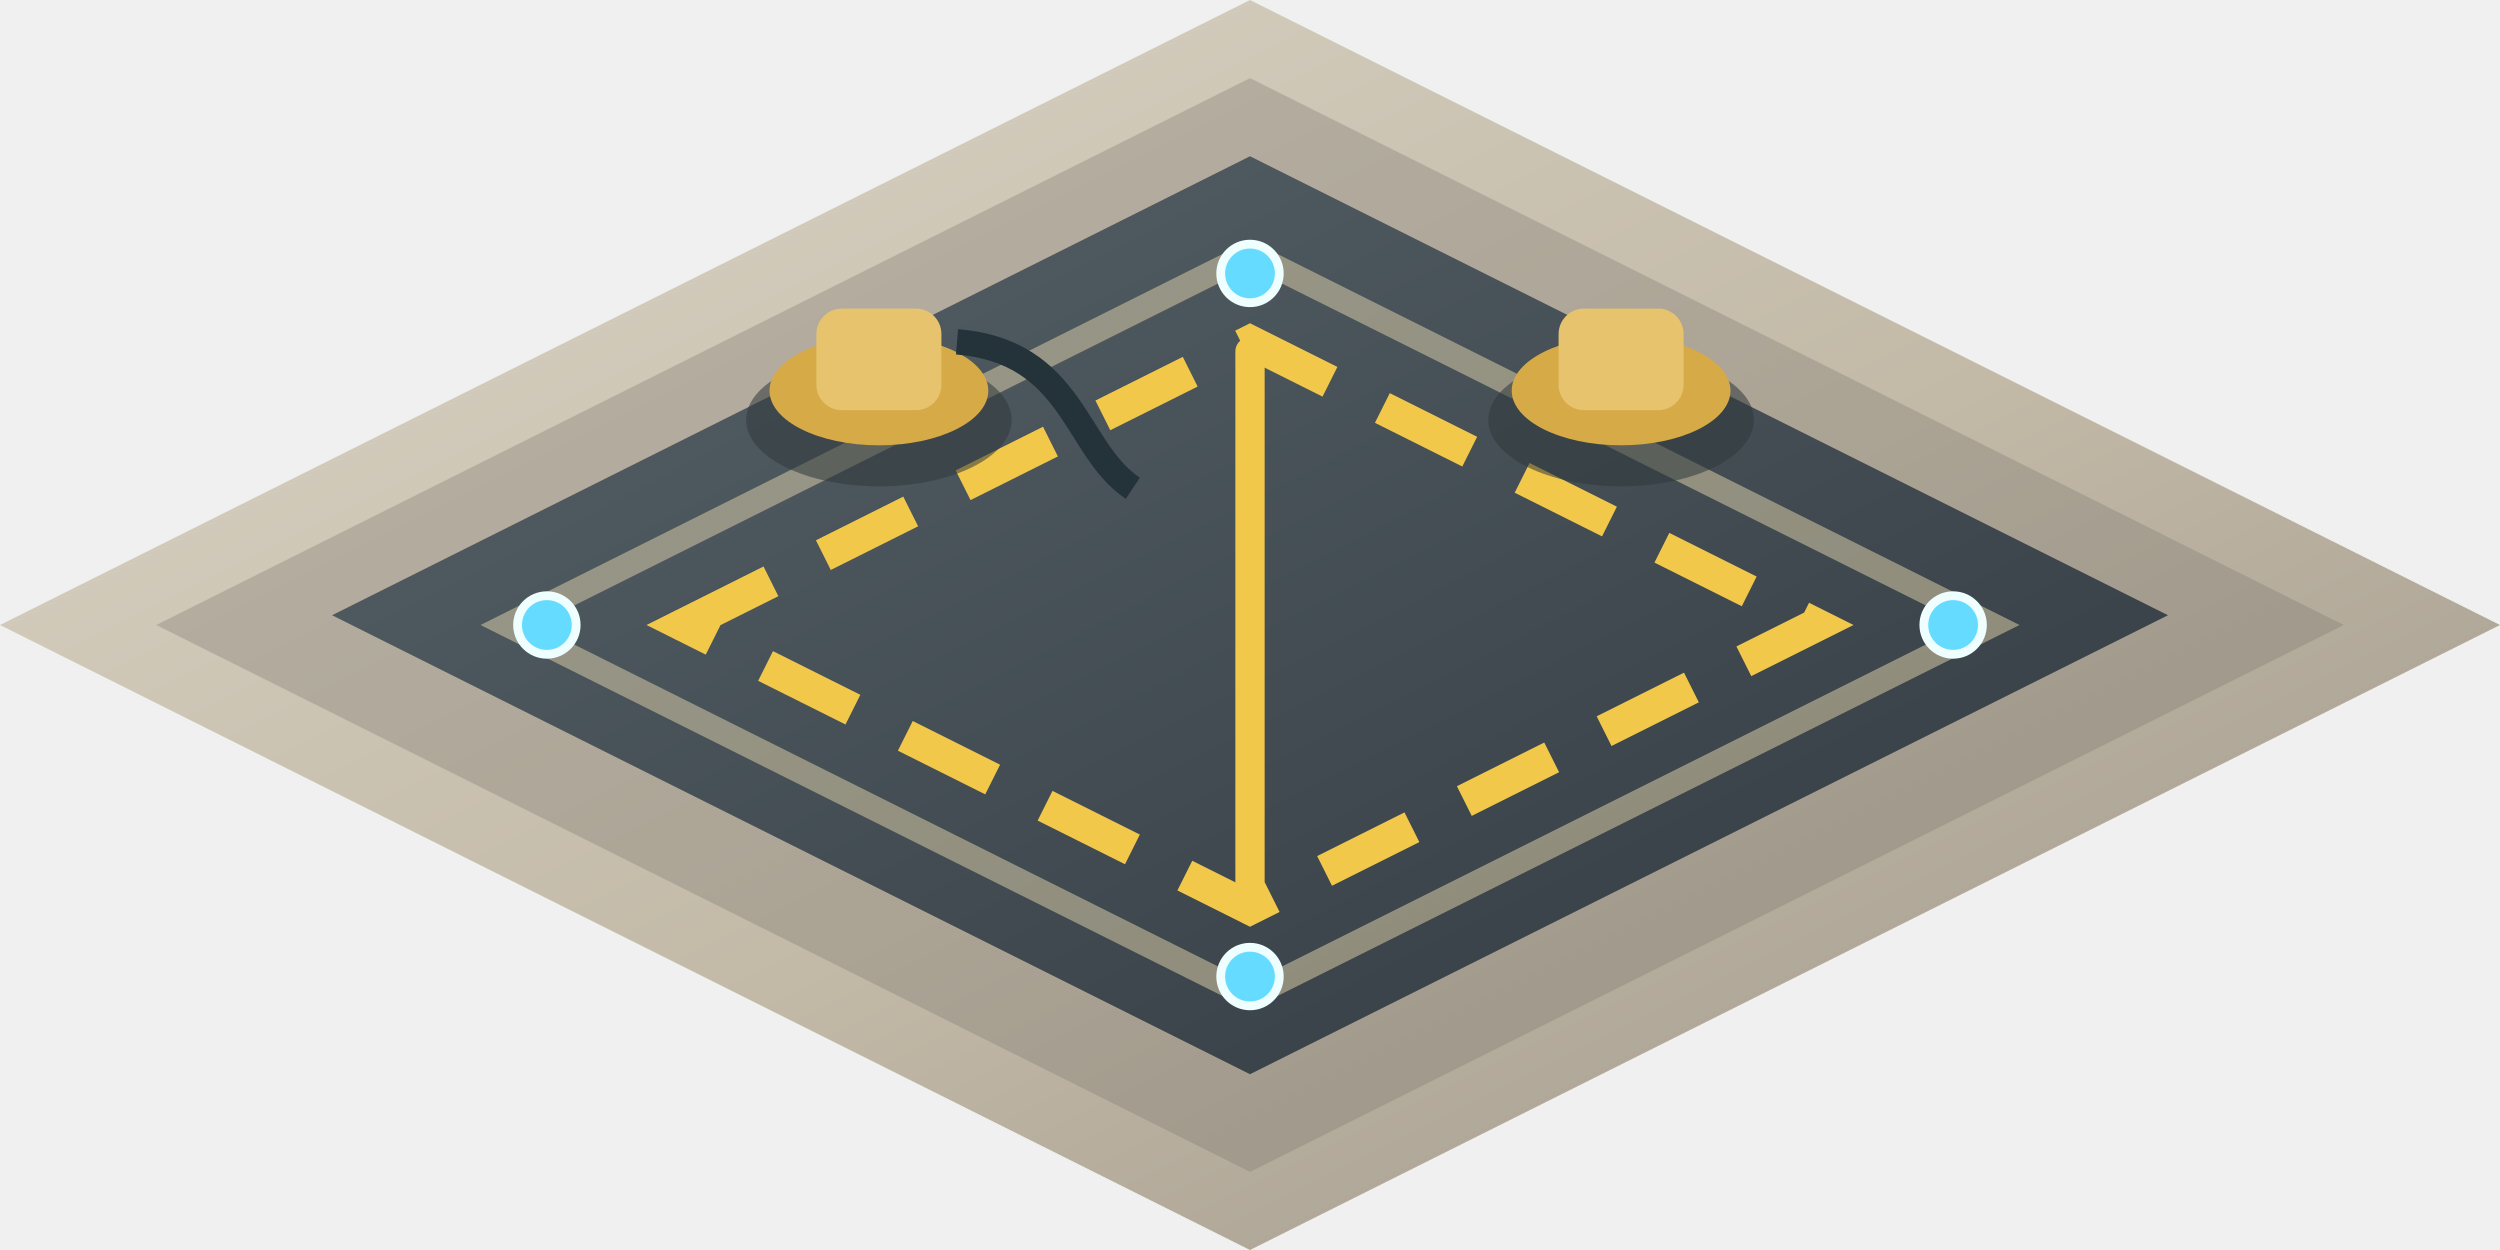
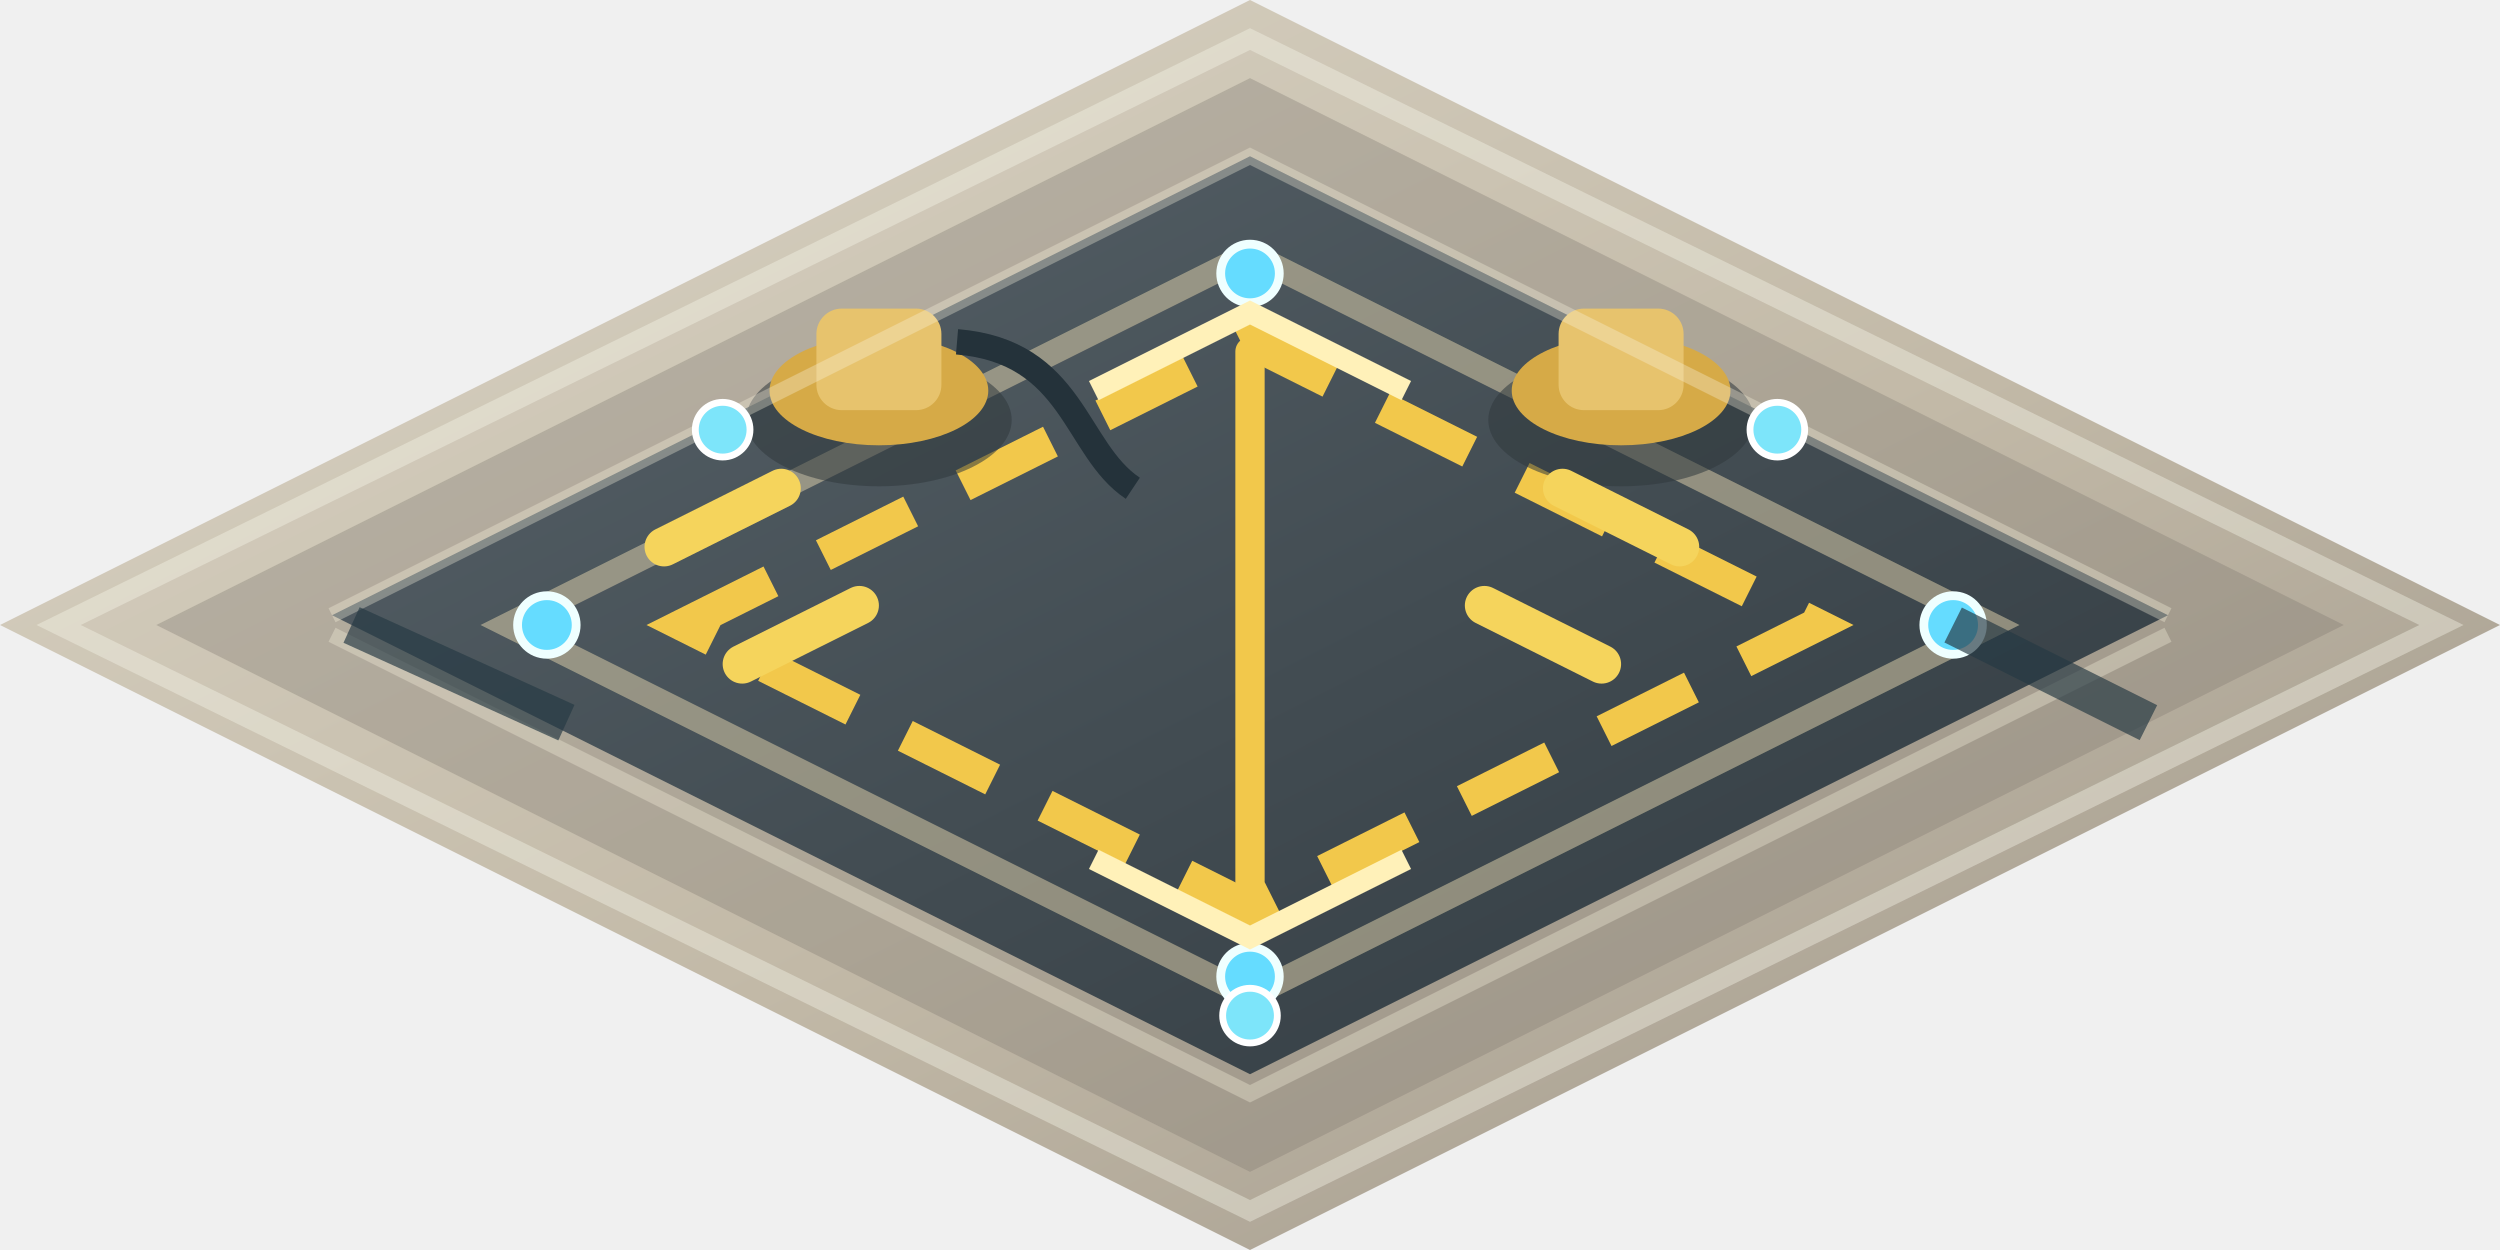
<svg xmlns="http://www.w3.org/2000/svg" width="128" height="64" viewBox="0 0 128 64">
  <defs>
    <clipPath id="footprint">
      <polygon points="64,0 128,32 64,64 0,32" />
    </clipPath>
    <linearGradient id="concrete" x1="0" y1="0" x2="1" y2="1">
      <stop offset="0" stop-color="#ddd7c8" />
      <stop offset=".55" stop-color="#c2b9a7" />
      <stop offset="1" stop-color="#9b9387" />
    </linearGradient>
    <linearGradient id="service" x1="0" y1="0" x2="1" y2="1">
      <stop offset="0" stop-color="#58636a" />
      <stop offset=".55" stop-color="#424c52" />
      <stop offset="1" stop-color="#30393f" />
    </linearGradient>
  </defs>
  <g clip-path="url(#footprint)">
    <polygon points="64,0 128,32 64,64 0,32" fill="url(#concrete)" />
    <polygon points="64,4 120,32 64,60 8,32" fill="#7f786f" opacity=".34" />
    <polygon points="64,8 111,31.5 64,55 17,31.5" fill="url(#service)" />
    <path d="M26 32 L64 13 L102 32 L64 51 Z" fill="none" stroke="#d6c9a5" stroke-width="1.25" opacity=".55" />
    <path d="M35 32 L64 17.5 L93 32 L64 46.5 Z" fill="none" stroke="#f2c84b" stroke-width="1.7" stroke-dasharray="5 3" />
    <path d="M64 18 L64 46" stroke="#f2c84b" stroke-width="1.5" stroke-linecap="round" />
    <ellipse cx="45" cy="21.5" rx="6.8" ry="3.4" fill="#30383d" opacity=".55" />
    <ellipse cx="45" cy="20" rx="5.6" ry="2.8" fill="#d6aa47" />
    <rect x="41.8" y="15.8" width="6.4" height="5.2" rx="1.3" fill="#e7c36d" />
    <path d="M49 17.5 C55 18 55 23 58 25" fill="none" stroke="#24323a" stroke-width="1.3" />
    <ellipse cx="83" cy="21.5" rx="6.8" ry="3.4" fill="#30383d" opacity=".55" />
    <ellipse cx="83" cy="20" rx="5.6" ry="2.8" fill="#d6aa47" />
    <rect x="79.8" y="15.8" width="6.4" height="5.2" rx="1.3" fill="#e7c36d" />
    <g fill="#65dcff" stroke="#efffff" stroke-width=".45">
      <circle cx="28" cy="32" r="1.5" />
      <circle cx="64" cy="50" r="1.5" />
      <circle cx="100" cy="32" r="1.5" />
      <circle cx="64" cy="14" r="1.5" />
    </g>
+     <g id="fuel-pad-v4">
+       <path d="M17 31.5L64 8L111 31.5M17 32.5L64 56L111 32.5" stroke="#f9f3df" stroke-width=".8" opacity=".33" fill="none" />
+       <path d="M34 28l6-3m-2 9l6-3m42-3l-6-3m2 9l-6-3" stroke="#f5d45c" stroke-width="2" stroke-linecap="round" />
+       <path d="M56 44l8 4 8-4m-16-24l8-4 8 4" stroke="#fff1b9" stroke-width="1.1" fill="none" />
+       <path d="M18 32l11 5m71-5l10 5" stroke="#253943" stroke-width="2" opacity=".67" />
+       <path d="M64 2L125 32L64 62L3 32Z" stroke="#f5f6e9" stroke-width="1" opacity=".4" fill="none" />
+       <g fill="#7de5fa" stroke="#fff" stroke-width=".35">
+         <circle cx="37" cy="22" r="1.4" />
+         <circle cx="91" cy="22" r="1.4" />
+         <circle cx="64" cy="52" r="1.4" />
+       </g>
+     </g>
  </g>
</svg>
